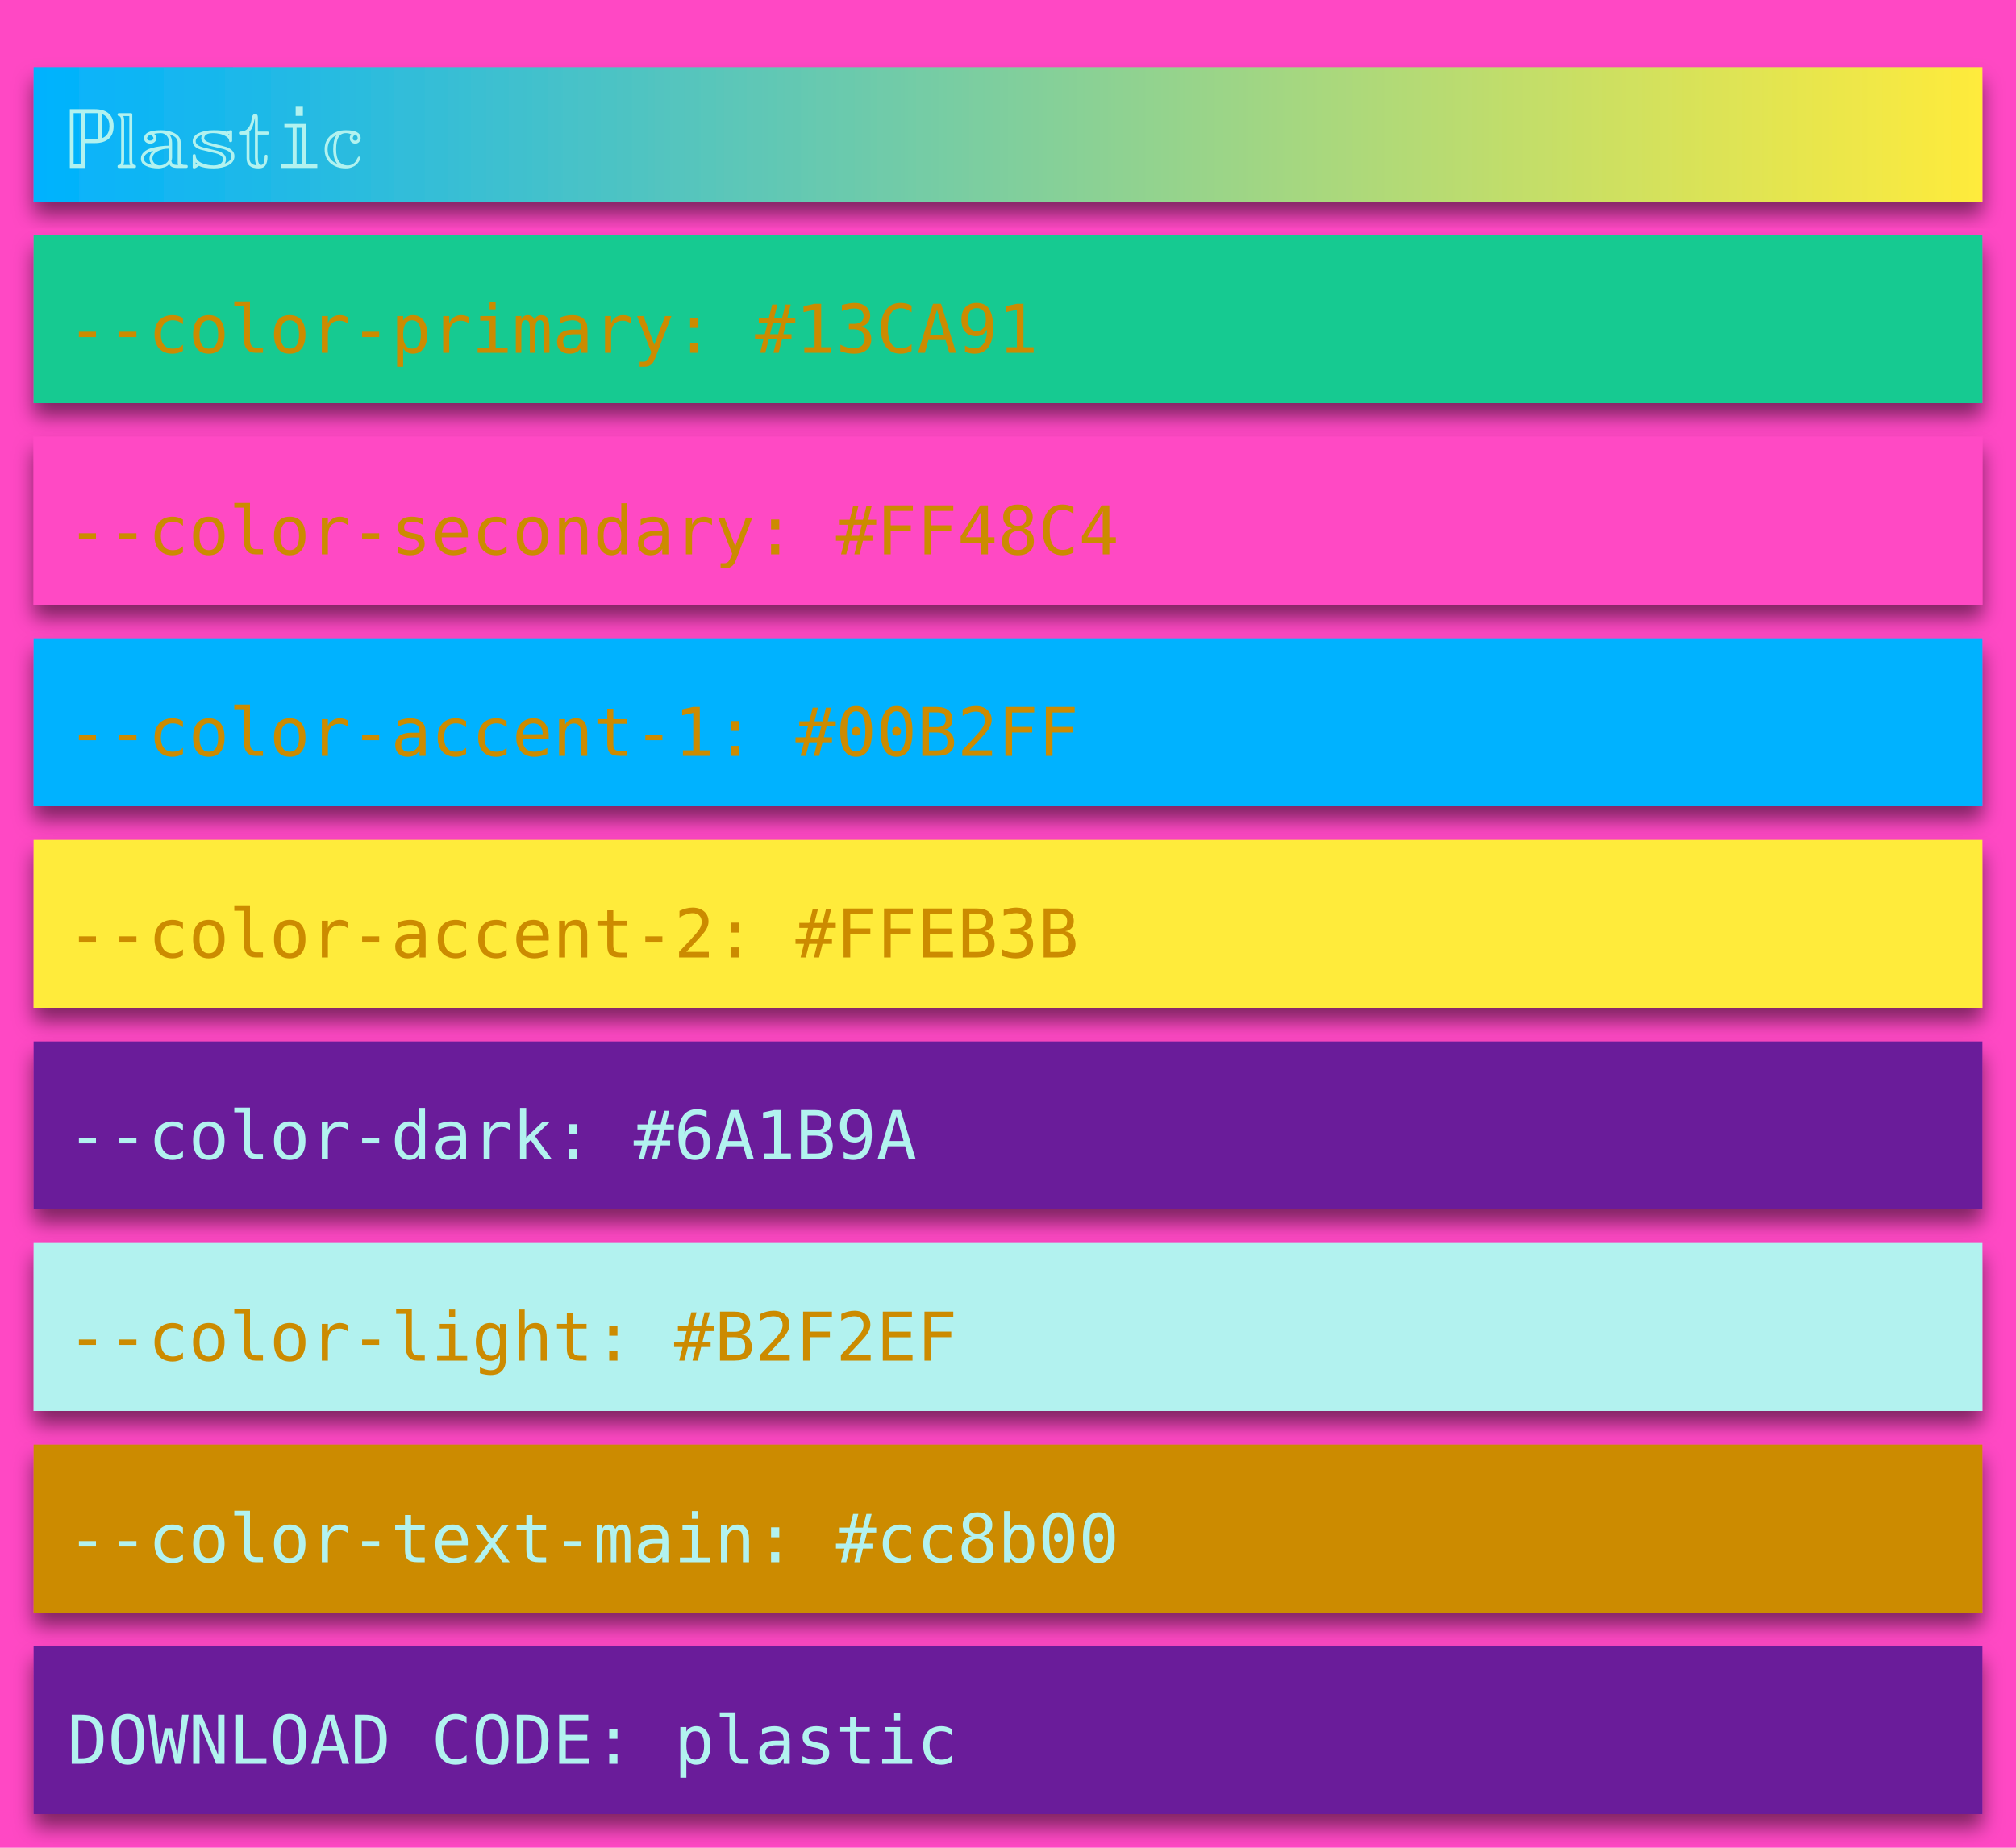
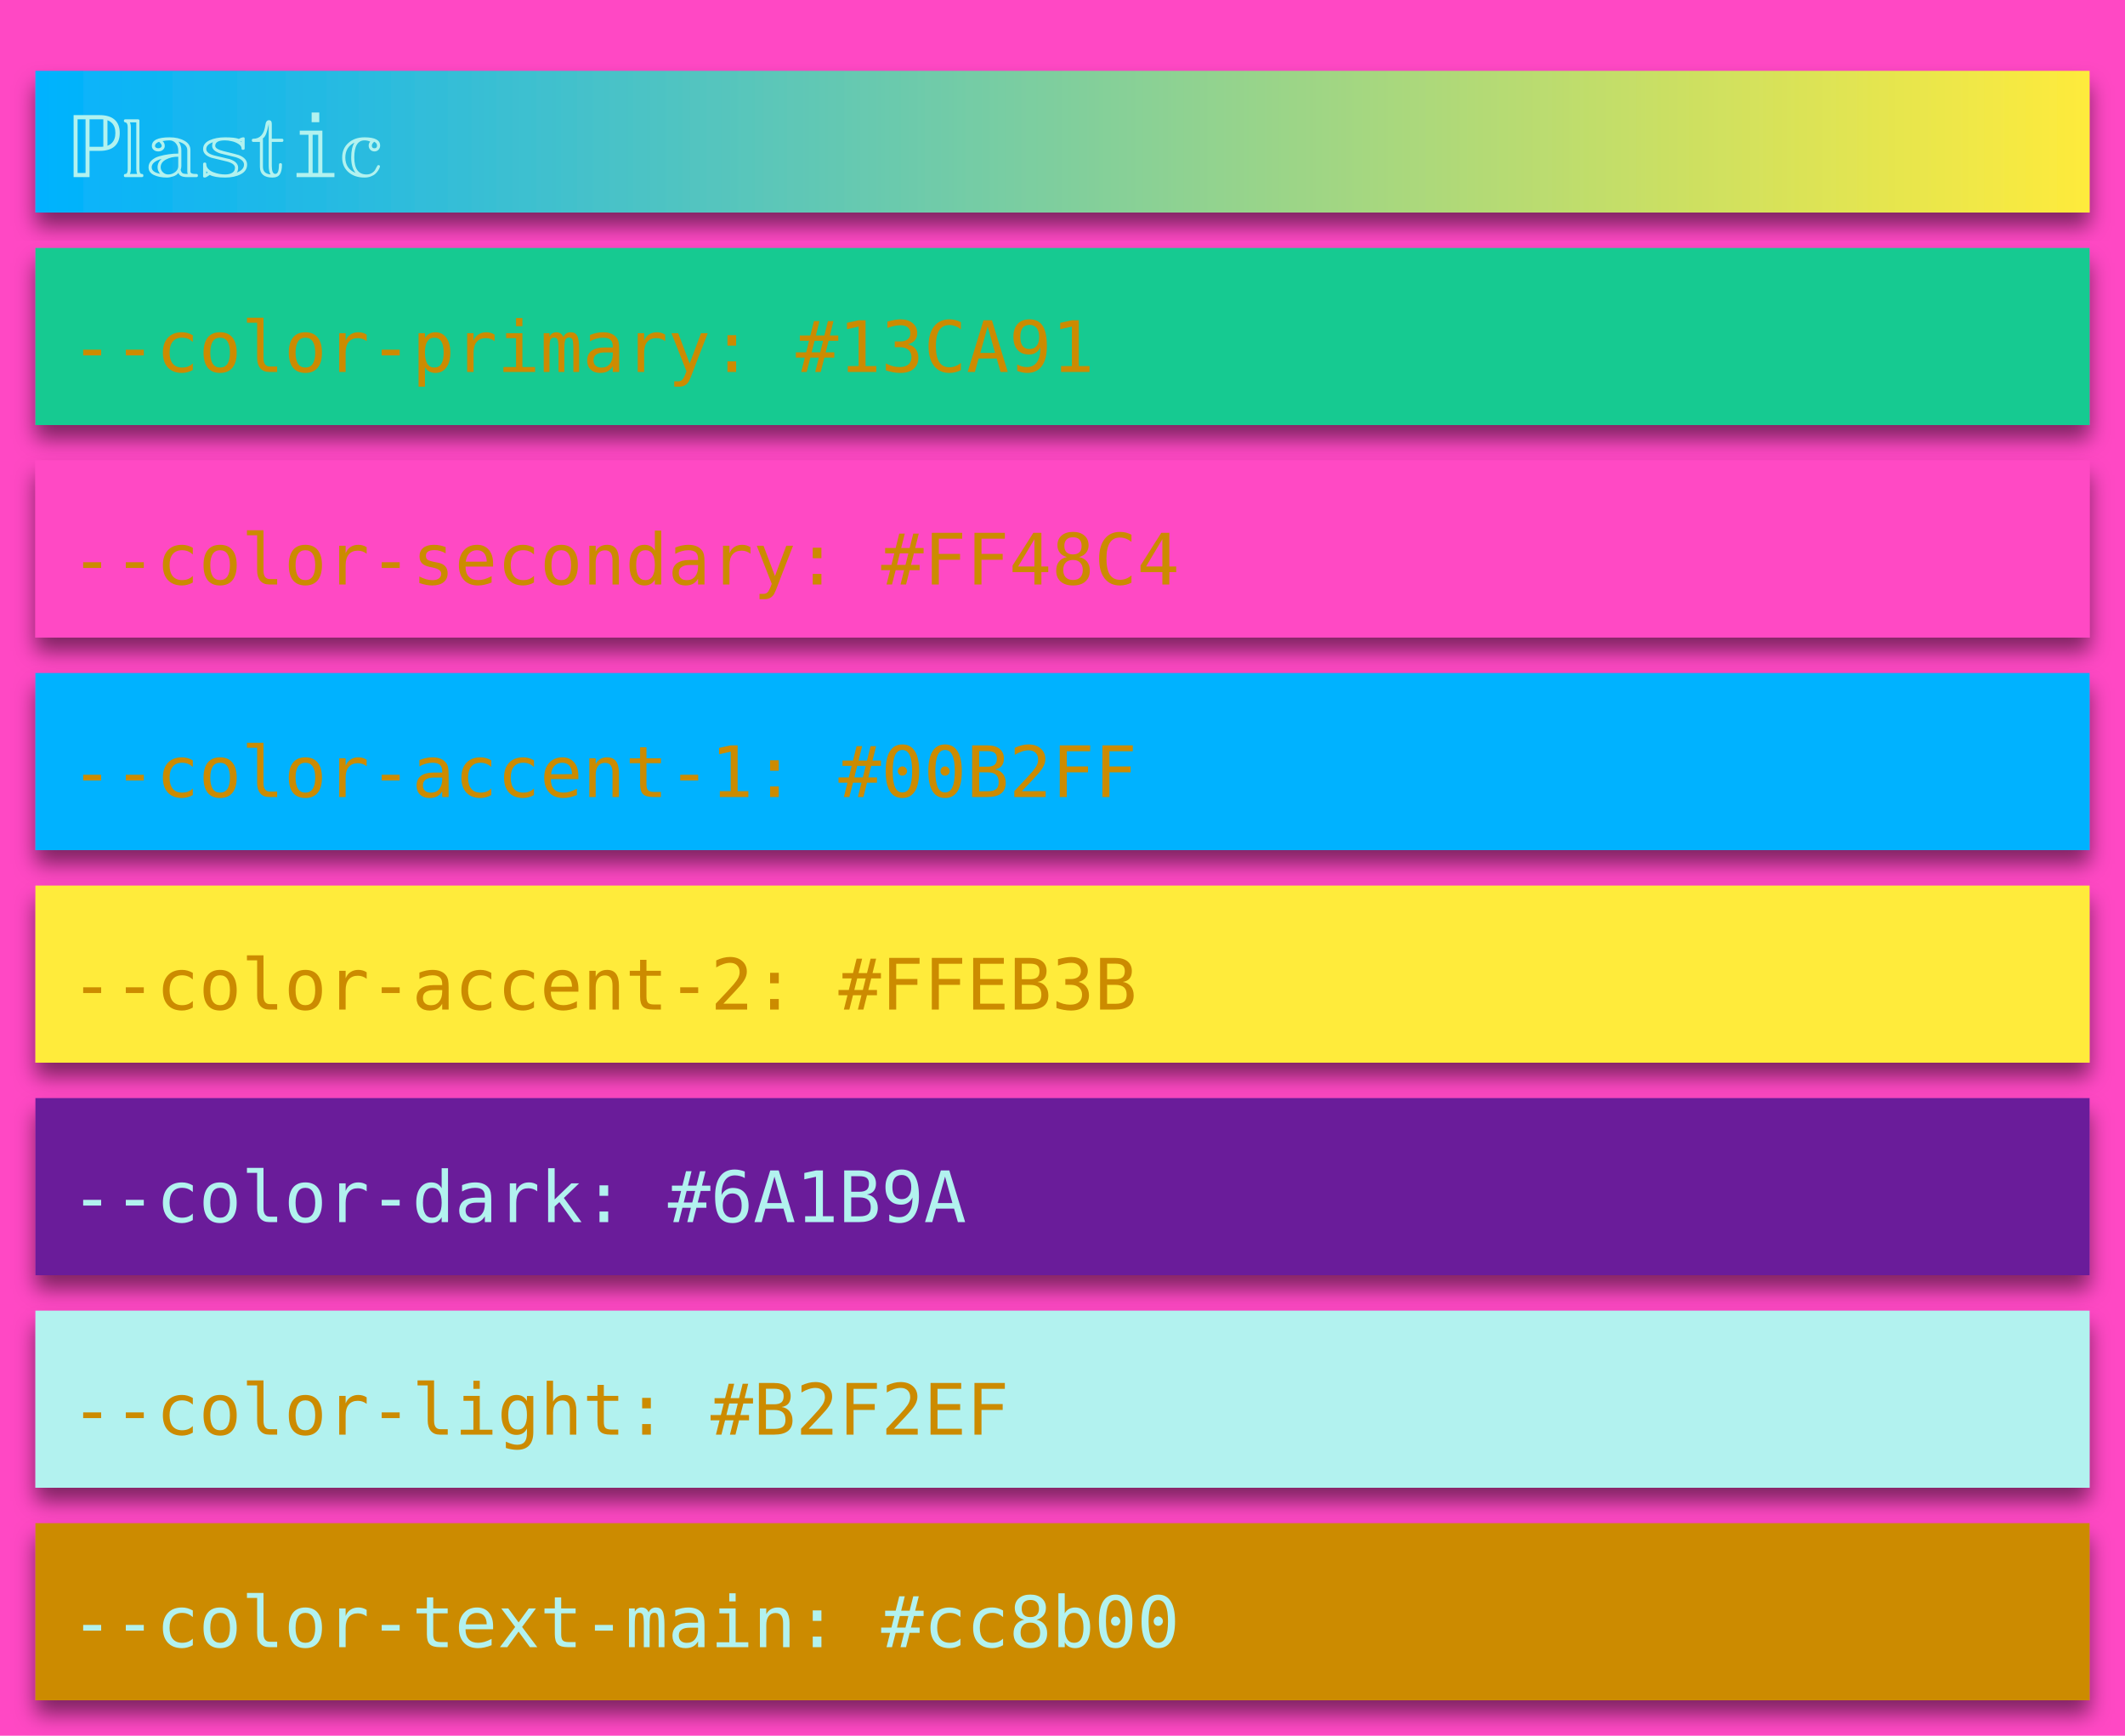
- <svg xmlns="http://www.w3.org/2000/svg" width="600" height="550">
-   <rect x="0" y="0" width="600" height="550" fill="#FF48C4" />
+ <svg xmlns="http://www.w3.org/2000/svg" width="600" height="490">
+   <rect x="0" y="0" width="600" height="490" fill="#FF48C4" />
  <defs>
    <linearGradient id="displayNameGradient" x1="0%" y1="0%" x2="100%" y2="0%">
      <stop offset="0%" style="stop-color:#00B2FF;stop-opacity:1" />
      <stop offset="100%" style="stop-color:#FFEB3B;stop-opacity:1" />
    </linearGradient>
    <filter id="shadow" x="-20%" y="-20%" width="140%" height="140%">
      <feGaussianBlur in="SourceAlpha" stdDeviation="3" />
      <feOffset dx="0" dy="4" result="offsetblur" />
      <feComponentTransfer>
        <feFuncA type="linear" slope="0.5" />
      </feComponentTransfer>
      <feMerge>
        <feMergeNode />
        <feMergeNode in="SourceGraphic" />
      </feMerge>
    </filter>
  </defs>
  <rect x="10" y="20" width="580" height="40" fill="url(#displayNameGradient)" filter="url(#shadow)" />
  <text x="20" y="50" fill="#B2F2EF" font-size="24" font-family="monospace">ℙ𝕝𝕒𝕤𝕥𝕚𝕔</text>
  <rect x="10" y="70" width="580" height="50" fill="#13CA91" filter="url(#shadow)" />
  <text x="20" y="105" fill="#cc8b00" font-size="20" font-family="monospace">--color-primary: #13CA91</text>
  <rect x="10" y="130" width="580" height="50" fill="#FF48C4" filter="url(#shadow)" />
  <text x="20" y="165" fill="#cc8b00" font-size="20" font-family="monospace">--color-secondary: #FF48C4</text>
  <rect x="10" y="190" width="580" height="50" fill="#00B2FF" filter="url(#shadow)" />
  <text x="20" y="225" fill="#cc8b00" font-size="20" font-family="monospace">--color-accent-1: #00B2FF</text>
  <rect x="10" y="250" width="580" height="50" fill="#FFEB3B" filter="url(#shadow)" />
  <text x="20" y="285" fill="#cc8b00" font-size="20" font-family="monospace">--color-accent-2: #FFEB3B</text>
  <rect x="10" y="310" width="580" height="50" fill="#6A1B9A" filter="url(#shadow)" />
  <text x="20" y="345" fill="#B2F2EF" font-size="20" font-family="monospace">--color-dark: #6A1B9A</text>
  <rect x="10" y="370" width="580" height="50" fill="#B2F2EF" filter="url(#shadow)" />
  <text x="20" y="405" fill="#cc8b00" font-size="20" font-family="monospace">--color-light: #B2F2EF</text>
  <rect x="10" y="430" width="580" height="50" fill="#cc8b00" filter="url(#shadow)" />
  <text x="20" y="465" fill="#B2F2EF" font-size="20" font-family="monospace">--color-text-main: #cc8b00</text>
-   <rect x="10" y="490" width="580" height="50" fill="#6A1B9A" filter="url(#shadow)" />
-   <text x="20" y="525" fill="#B2F2EF" font-size="20" font-family="monospace">DOWNLOAD CODE: plastic</text>
</svg>
